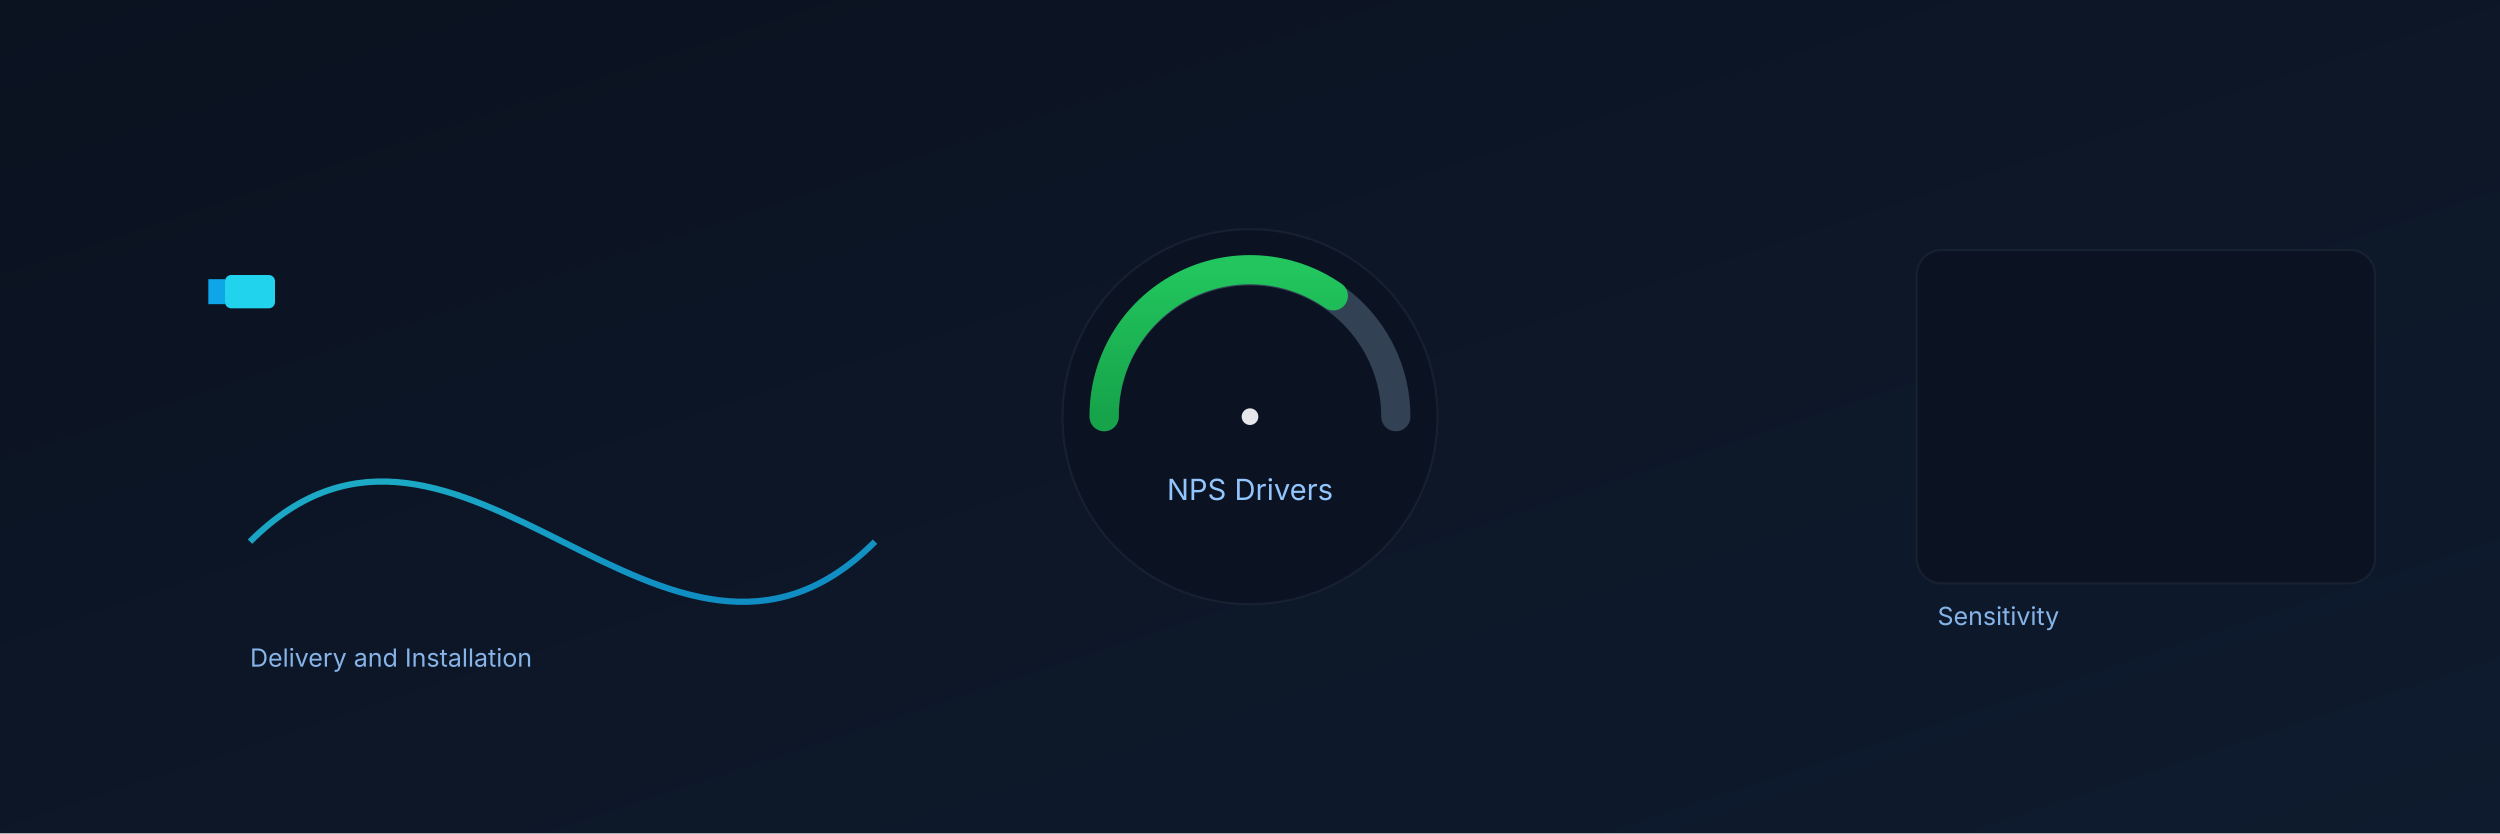
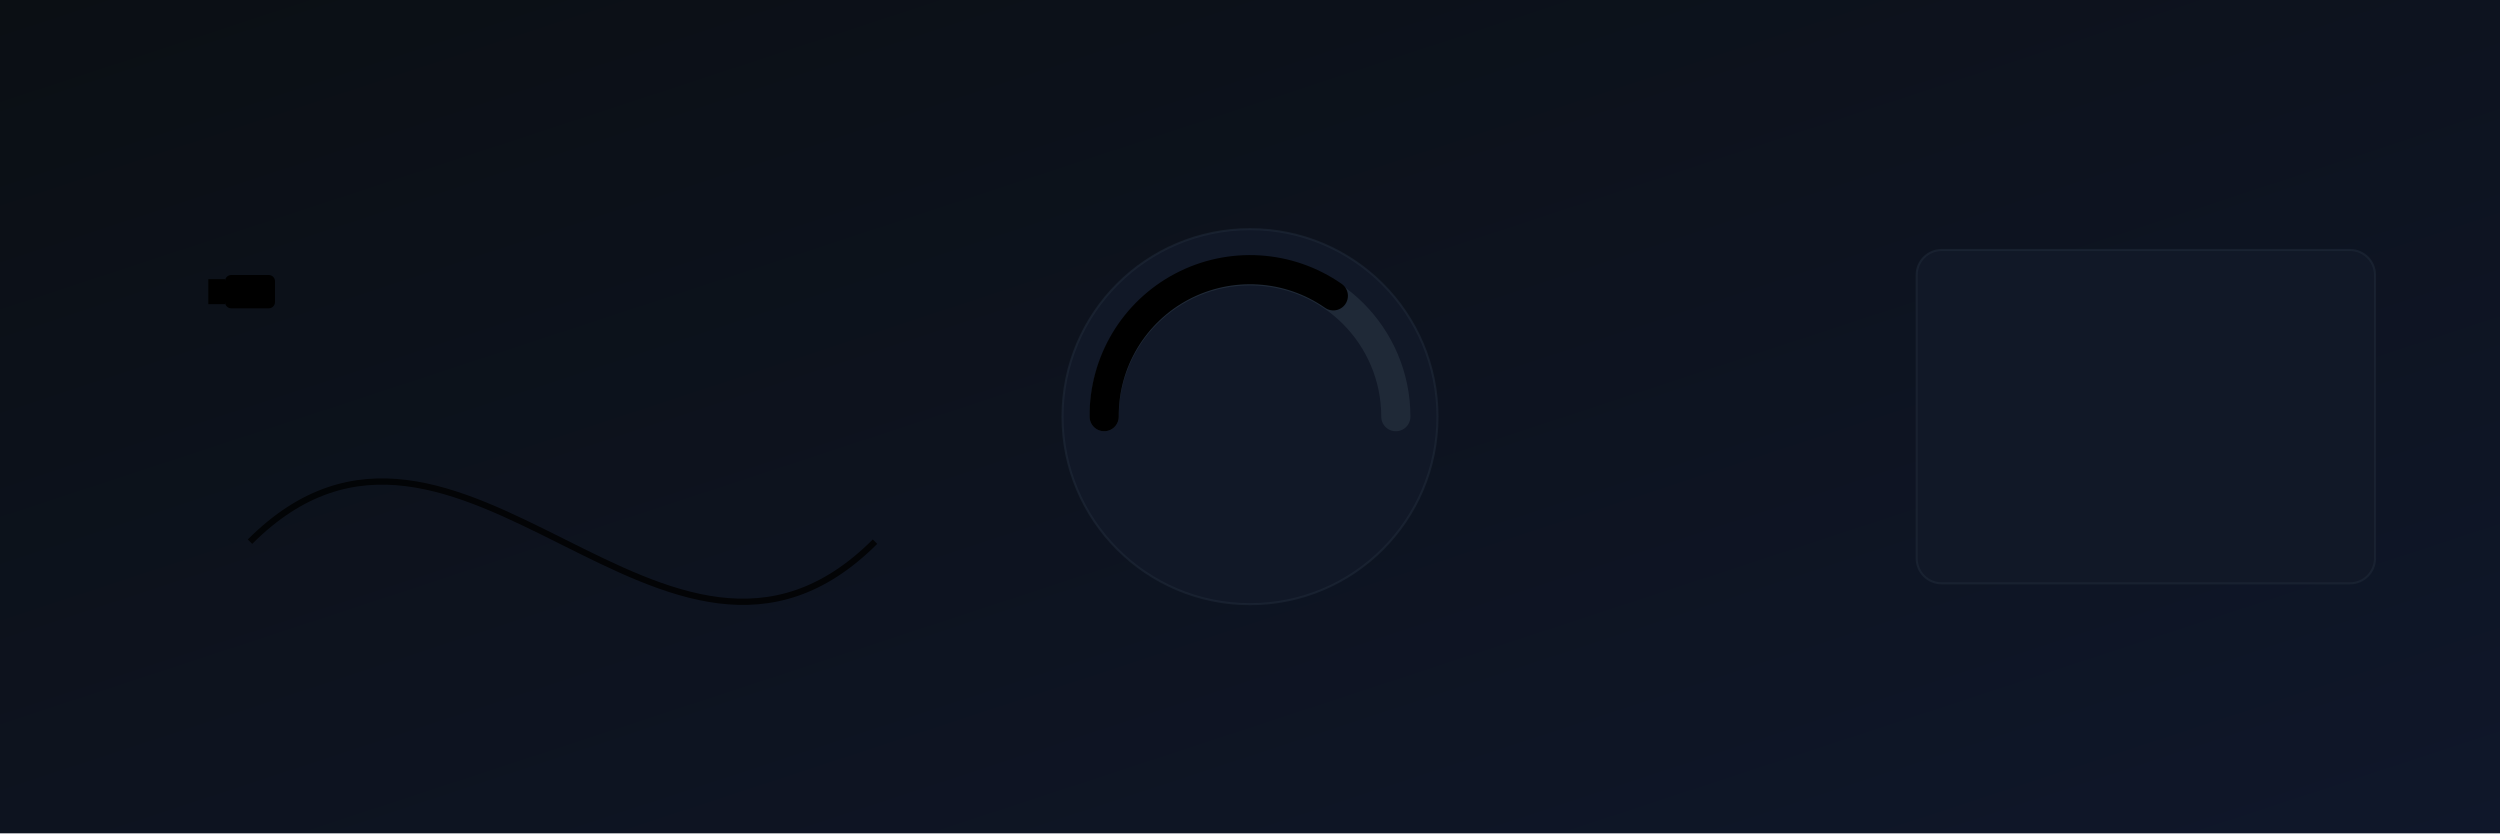
- <svg xmlns="http://www.w3.org/2000/svg" width="1200" height="400" viewBox="0 0 1200 400" fill="none">
+ <svg xmlns="http://www.w3.org/2000/svg" width="100%" height="100%" viewBox="0 0 1200 400" fill="none" preserveAspectRatio="xMidYMid slice">
  <defs>
    <linearGradient id="bg" x1="0" y1="0" x2="1" y2="1">
-       <stop offset="0%" stop-color="#0b1220" />
-       <stop offset="100%" stop-color="#0e1b2e" />
+       <stop offset="0%" stop-color="var(--bg-0, #0b0f14)" />
+       <stop offset="100%" stop-color="var(--bg-1, #0f172a)" />
    </linearGradient>
    <linearGradient id="accent" x1="0" y1="0" x2="1" y2="1">
-       <stop offset="0%" stop-color="#a78bfa" />
-       <stop offset="100%" stop-color="#6366f1" />
+       <stop offset="0%" stop-color="var(--svg-2, var(--accent, #a855f7))" />
+       <stop offset="100%" stop-color="var(--svg-2, var(--accent-strong, #7c3aed))" />
    </linearGradient>
    <linearGradient id="teal" x1="0" y1="0" x2="1" y2="1">
-       <stop offset="0%" stop-color="#22d3ee" />
-       <stop offset="100%" stop-color="#0ea5e9" />
+       <stop offset="0%" stop-color="var(--svg-1, var(--primary, #00e5ff))" />
+       <stop offset="100%" stop-color="var(--svg-1, var(--primary-strong, #38bdf8))" />
    </linearGradient>
    <linearGradient id="green" x1="0" y1="0" x2="0" y2="1">
-       <stop offset="0%" stop-color="#22c55e" />
-       <stop offset="100%" stop-color="#16a34a" />
+       <stop offset="0%" stop-color="var(--svg-3, var(--success, #22c55e))" />
+       <stop offset="100%" stop-color="var(--svg-3, var(--success-strong, #16a34a))" />
    </linearGradient>
  </defs>
  <rect x="0" y="0" width="1200" height="400" fill="url(#bg)" />
  <g transform="translate(600,200)">
-     <circle r="90" fill="#0b1323" stroke="#1f2937" stroke-opacity="0.6" />
-     <path d="M-70 0 A70 70 0 1 1 70 0" fill="none" stroke="#334155" stroke-width="14" stroke-linecap="round" />
+     <circle r="90" fill="var(--bg-2, #111827)" stroke="var(--border-subtle, #1f2937)" stroke-opacity="0.6" />
+     <path d="M-70 0 A70 70 0 1 1 70 0" fill="none" stroke="var(--border-subtle, #1f2937)" stroke-width="14" stroke-linecap="round" />
    <path d="M-70 0 A70 70 0 0 1 40 -58" fill="none" stroke="url(#green)" stroke-width="14" stroke-linecap="round">
      <animate attributeName="d" dur="4s" repeatCount="indefinite" values="M-70 0 A70 70 0 0 1 -10 -69; M-70 0 A70 70 0 0 1 40 -58; M-70 0 A70 70 0 0 1 -10 -69" />
    </path>
    <g>
      <line x1="0" y1="0" x2="0" y2="-70" stroke="url(#accent)" stroke-width="6">
        <animateTransform attributeName="transform" type="rotate" from="-120 0 0" to="0 0 0" dur="4s" repeatCount="indefinite" />
      </line>
-       <circle r="4" fill="#e5e7eb" />
+       <circle r="4" fill="var(--svg-5, var(--text-0, #e5e7eb))" />
    </g>
-     <text x="0" y="40" text-anchor="middle" font-family="Inter, Arial" font-size="14" fill="#93c5fd">NPS Drivers</text>
+     <text x="0" y="40" text-anchor="middle" font-family="Inter, Arial" font-size="14" fill="var(--svg-5, var(--text-1, #9ca3af))">NPS Drivers</text>
  </g>
  <g transform="translate(120, 140)">
    <path id="route" d="M0,120 C100,20 200,220 300,120" stroke="url(#teal)" stroke-width="3" fill="none" stroke-opacity="0.8" />
    <g>
-       <rect x="-12" y="-8" width="24" height="16" fill="#22d3ee" rx="3">
+       <rect x="-12" y="-8" width="24" height="16" fill="url(#teal)" rx="3">
        <animateMotion dur="6s" repeatCount="indefinite" rotate="auto">
          <mpath href="#route" />
        </animateMotion>
      </rect>
-       <rect x="-20" y="-6" width="8" height="12" fill="#0ea5e9">
+       <rect x="-20" y="-6" width="8" height="12" fill="url(#accent)">
        <animateMotion dur="6s" repeatCount="indefinite" rotate="auto">
          <mpath href="#route" />
        </animateMotion>
      </rect>
    </g>
  </g>
  <g transform="translate(920, 120)">
-     <rect x="0" y="0" width="220" height="160" rx="12" fill="#0b1323" stroke="#1f2937" stroke-opacity="0.6" />
+     <rect x="0" y="0" width="220" height="160" rx="12" fill="var(--bg-2, #111827)" stroke="var(--border-subtle, #1f2937)" stroke-opacity="0.6" />
    <g transform="translate(16, 24)">
      <rect x="0" y="0" width="0" height="14" fill="url(#green)">
        <animate attributeName="width" values="0;180;120;160" dur="4s" repeatCount="indefinite" />
      </rect>
      <rect x="0" y="32" width="0" height="14" fill="url(#teal)">
        <animate attributeName="width" values="0;140;100;150" dur="4.4s" repeatCount="indefinite" />
      </rect>
      <rect x="0" y="64" width="0" height="14" fill="url(#accent)">
        <animate attributeName="width" values="0;160;110;130" dur="4.8s" repeatCount="indefinite" />
      </rect>
    </g>
  </g>
-   <g font-family="Inter, Arial" font-size="12" fill="#93c5fd" opacity="0.9">
+   <g font-family="Inter, Arial" font-size="12" fill="var(--svg-5, var(--text-1, #9ca3af))" opacity="0.9">
    <text x="120" y="320">Delivery and Installation</text>
    <text x="930" y="300">Sensitivity</text>
  </g>
</svg>
